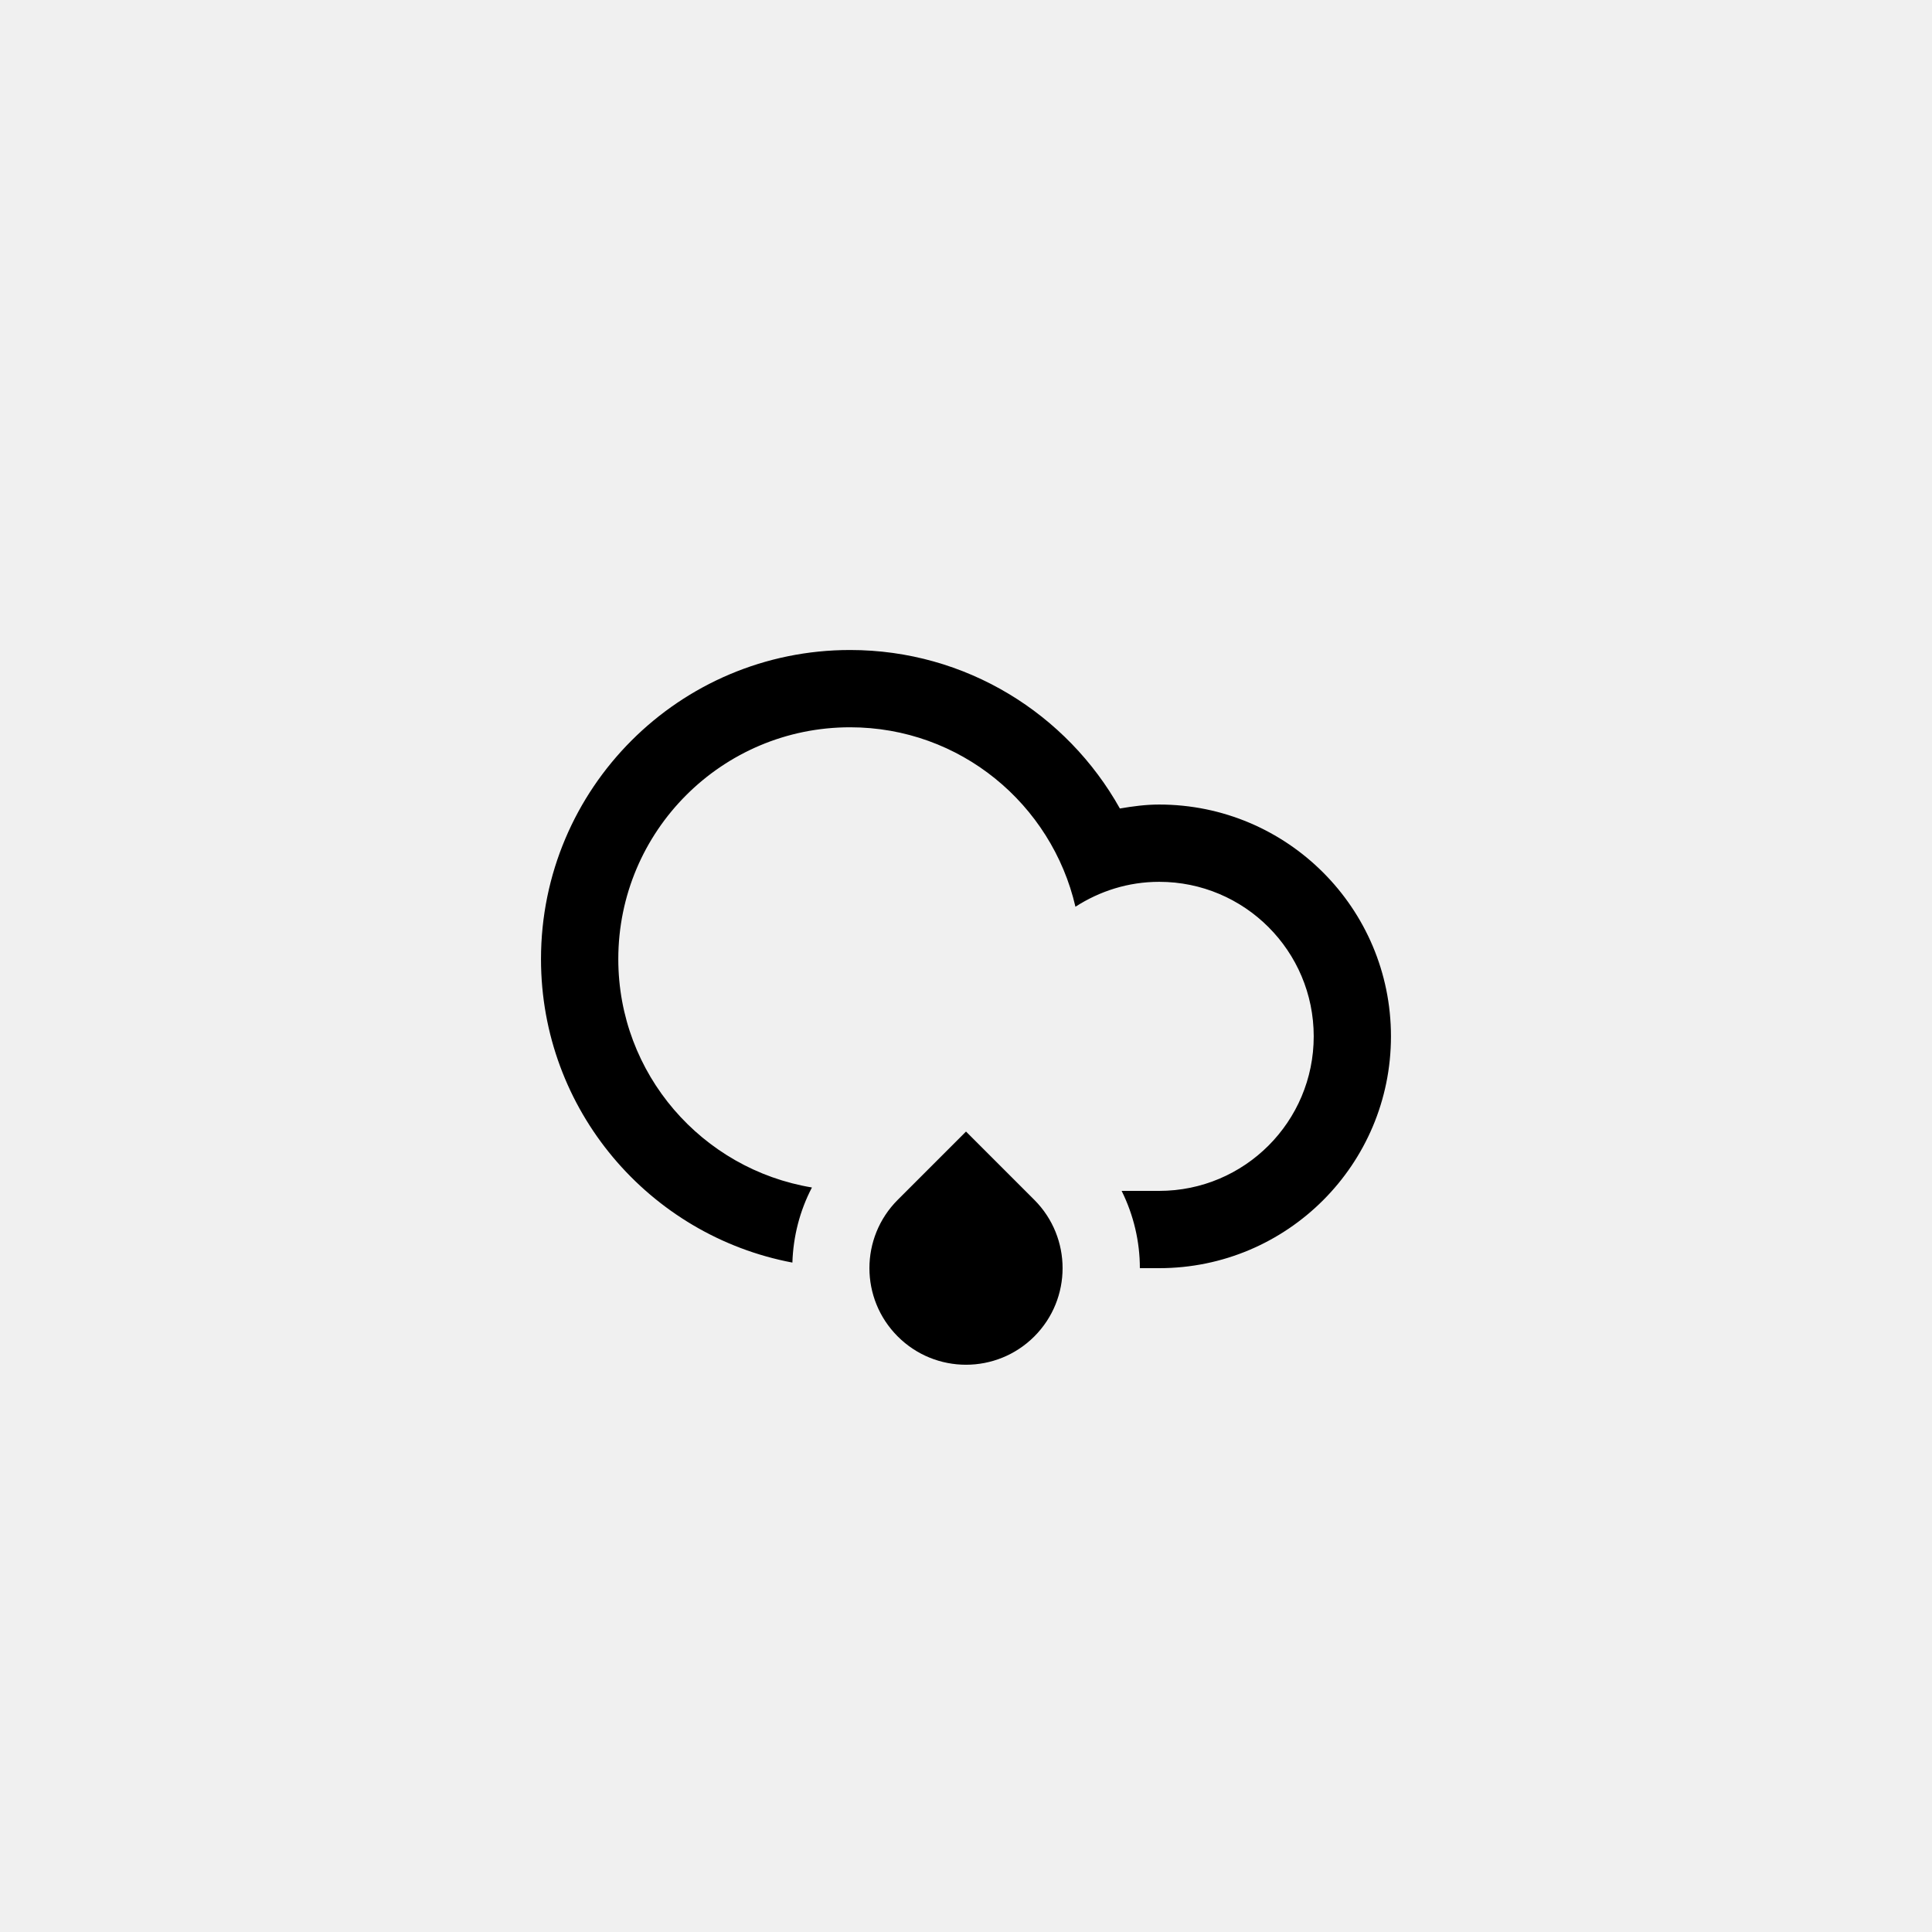
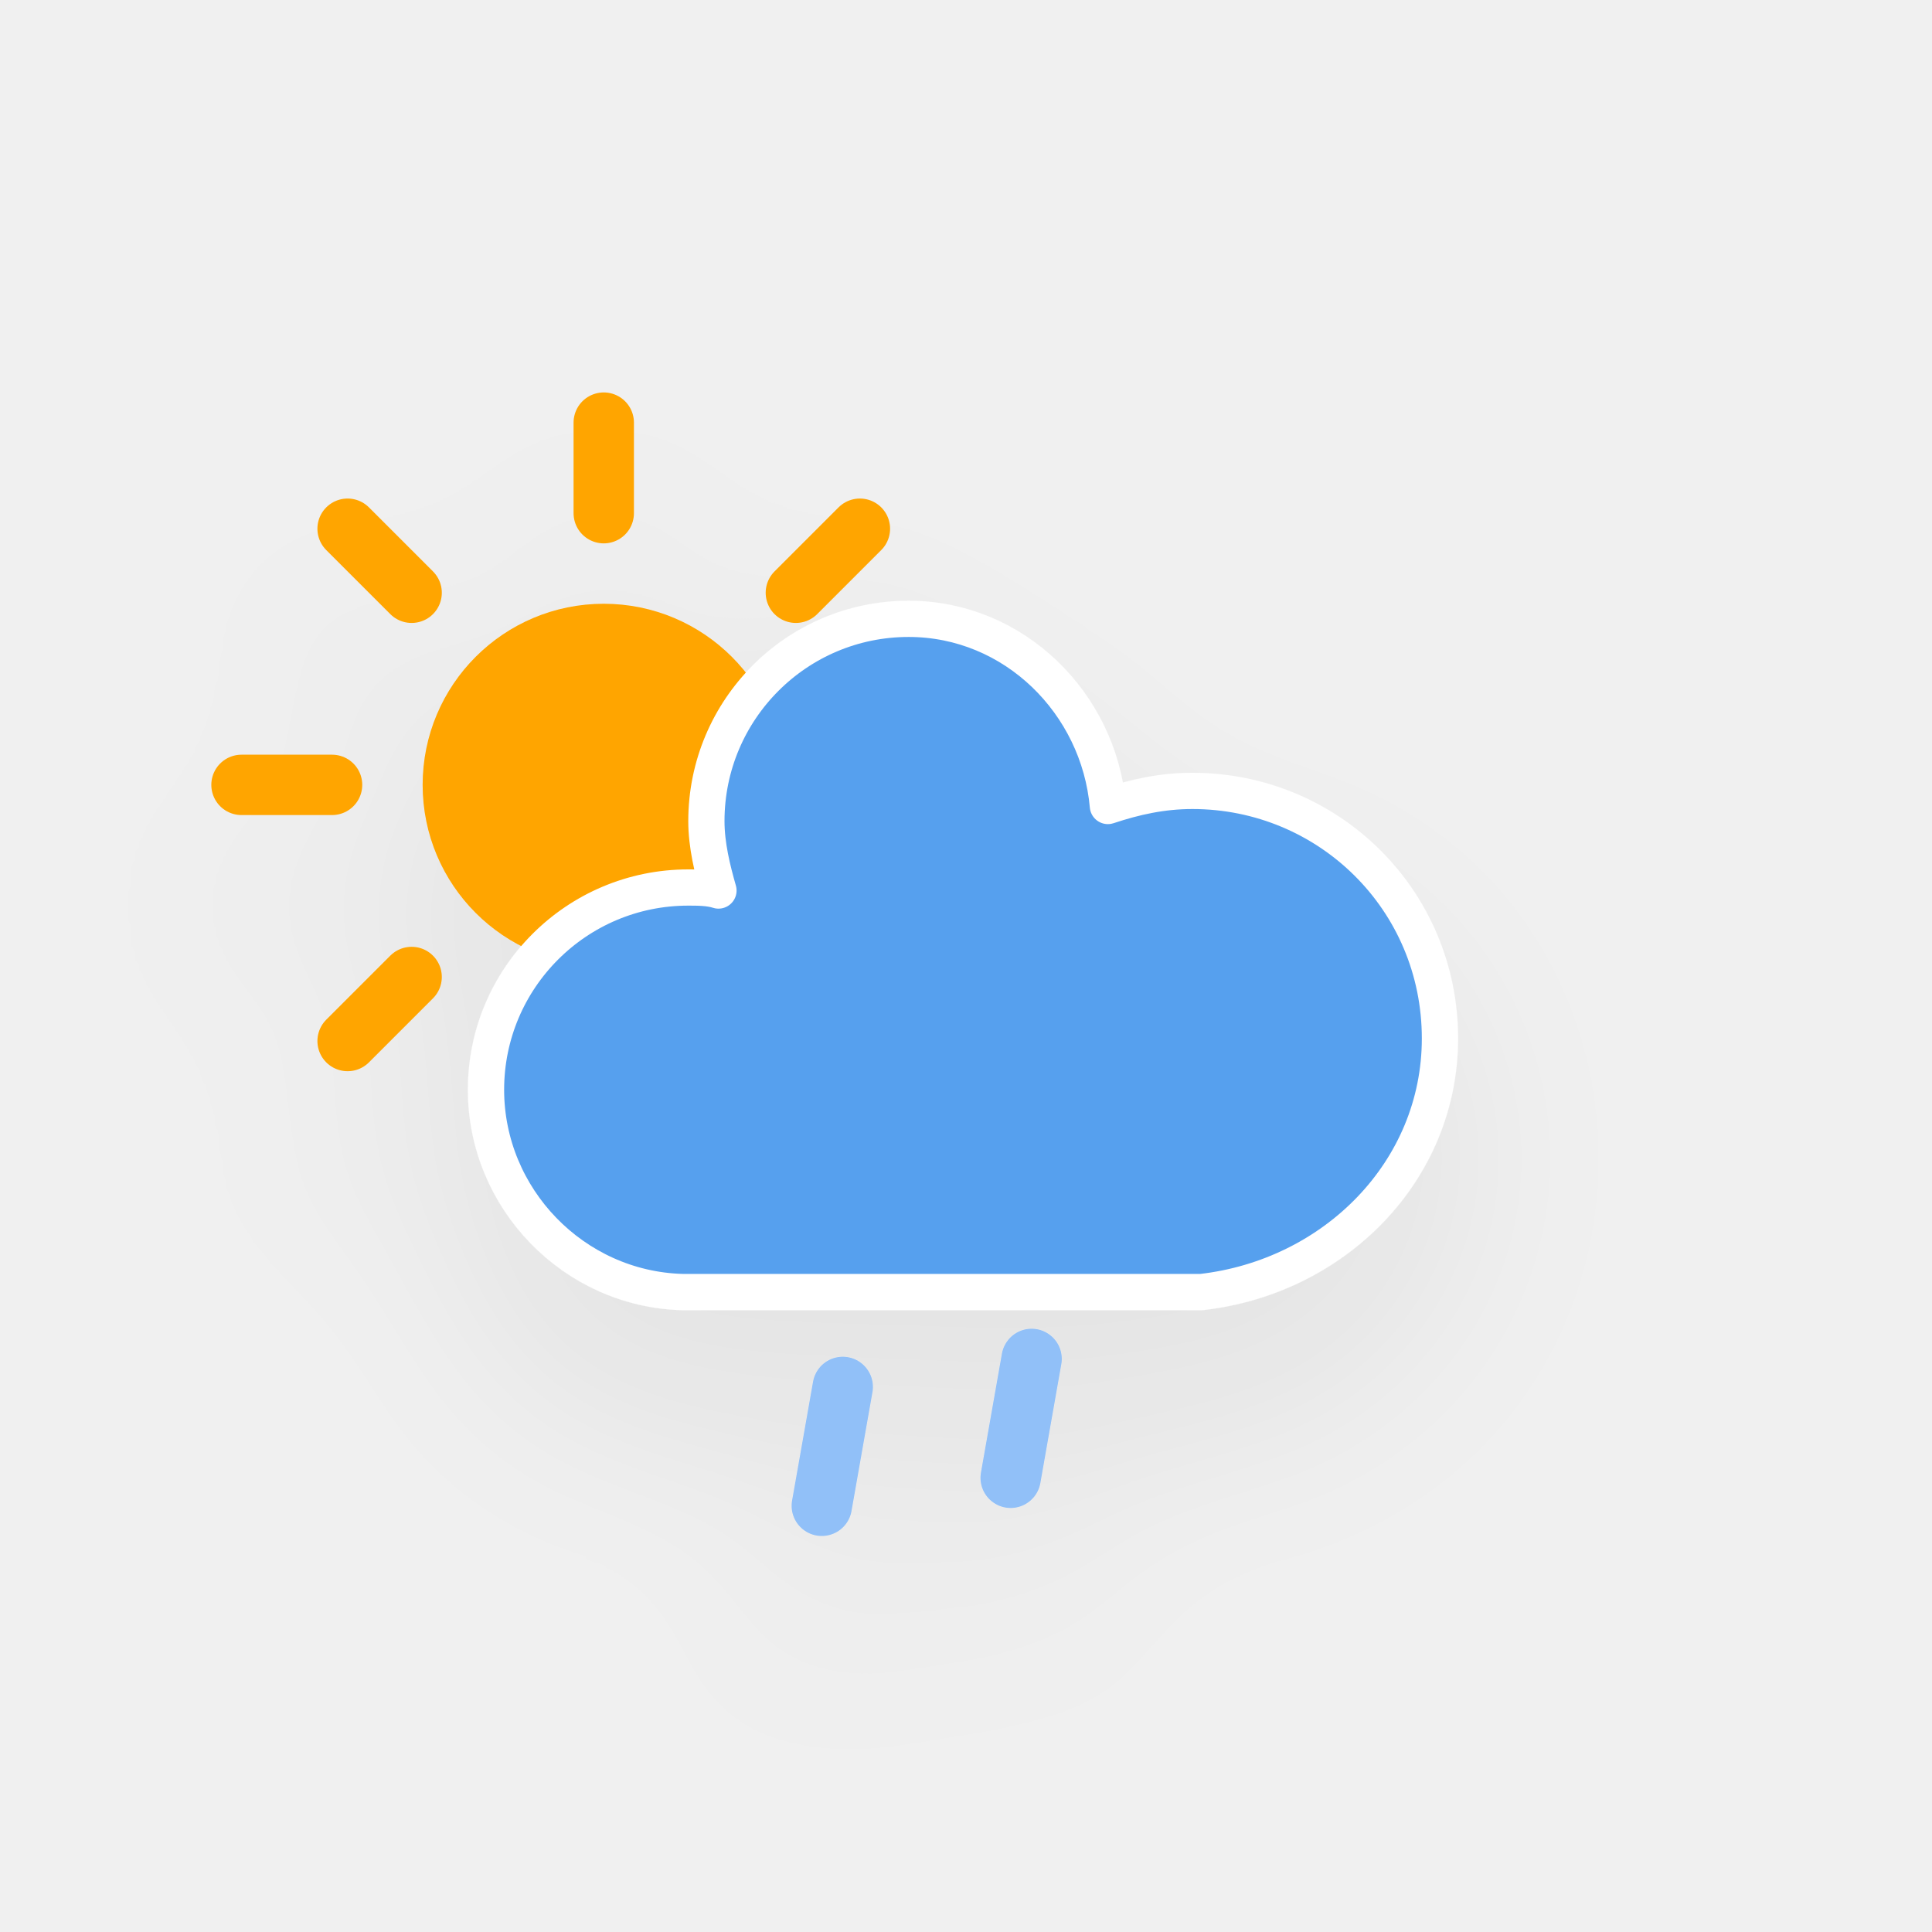
- <svg xmlns="http://www.w3.org/2000/svg" version="1.1" id="Layer_1" x="0px" y="0px" width="100px" height="100px" viewBox="0 0 100 100" enable-background="new 0 0 100 100" xml:space="preserve">
-   <path fill-rule="evenodd" clip-rule="evenodd" d="M59.999,65.64c-0.266,0-0.614,0-1,0c0-1.372-0.319-2.742-0.943-4  c0.777,0,1.451,0,1.943,0c4.418,0,7.999-3.58,7.999-7.998s-3.581-7.999-7.999-7.999c-1.6,0-3.083,0.481-4.334,1.29  c-1.231-5.316-5.973-9.289-11.664-9.289c-6.627,0-11.998,5.372-11.998,11.998c0,5.953,4.339,10.879,10.023,11.822  c-0.637,1.217-0.969,2.549-1.012,3.887c-7.406-1.399-13.012-7.895-13.012-15.709c0-8.835,7.162-15.998,15.998-15.998  c6.004,0,11.229,3.312,13.965,8.204c0.664-0.114,1.337-0.205,2.033-0.205c6.627,0,11.998,5.372,11.998,11.999  S66.626,65.64,59.999,65.64z M50.001,58.569l3.535,3.535c1.951,1.953,1.951,5.118,0,7.07c-1.953,1.953-5.119,1.953-7.07,0  c-1.953-1.952-1.953-5.117,0-7.07L50.001,58.569z" />
+ <svg xmlns="http://www.w3.org/2000/svg" version="1.1" width="64" height="64" viewbox="0 0 64 64">
+   <defs>
+     <filter id="blur" width="200%" height="200%">
+       <feGaussianBlur in="SourceAlpha" stdDeviation="3" />
+       <feOffset dx="0" dy="4" result="offsetblur" />
+       <feComponentTransfer>
+         <feFuncA type="linear" slope="0.05" />
+       </feComponentTransfer>
+       <feMerge>
+         <feMergeNode />
+         <feMergeNode in="SourceGraphic" />
+       </feMerge>
+     </filter>
+   </defs>
+   <g filter="url(#blur)" id="rainy-3">
+     <g transform="translate(20,10)">
+       <g transform="translate(0,16)">
+         <g class="am-weather-sun">
+           <g>
+             <line fifll="none" stroke="orange" stroke-linecap="round" stroke-width="2" transform="translate(0,9)" x1="0" x2="0" y1="0" y2="3" />
+           </g>
+           <g transform="rotate(45)">
+             <line fill="none" stroke="orange" stroke-linecap="round" stroke-width="2" transform="translate(0,9)" x1="0" x2="0" y1="0" y2="3" />
+           </g>
+           <g transform="rotate(90)">
+             <line fill="none" stroke="orange" stroke-linecap="round" stroke-width="2" transform="translate(0,9)" x1="0" x2="0" y1="0" y2="3" />
+           </g>
+           <g transform="rotate(135)">
+             <line fill="none" stroke="orange" stroke-linecap="round" stroke-width="2" transform="translate(0,9)" x1="0" x2="0" y1="0" y2="3" />
+           </g>
+           <g transform="rotate(180)">
+             <line fill="none" stroke="orange" stroke-linecap="round" stroke-width="2" transform="translate(0,9)" x1="0" x2="0" y1="0" y2="3" />
+           </g>
+           <g transform="rotate(225)">
+             <line fill="none" stroke="orange" stroke-linecap="round" stroke-width="2" transform="translate(0,9)" x1="0" x2="0" y1="0" y2="3" />
+           </g>
+           <g transform="rotate(270)">
+             <line fill="none" stroke="orange" stroke-linecap="round" stroke-width="2" transform="translate(0,9)" x1="0" x2="0" y1="0" y2="3" />
+           </g>
+           <g transform="rotate(315)">
+             <line fill="none" stroke="orange" stroke-linecap="round" stroke-width="2" transform="translate(0,9)" x1="0" x2="0" y1="0" y2="3" />
+           </g>
+         </g>
+         <circle cx="0" cy="0" fill="orange" r="5" stroke="orange" stroke-width="2" />
+       </g>
+       <g>
+         <path d="M47.7,35.4c0-4.6-3.7-8.2-8.2-8.2c-1,0-1.9,0.2-2.8,0.5c-0.3-3.4-3.1-6.2-6.6-6.2c-3.7,0-6.7,3-6.7,6.7c0,0.8,0.2,1.6,0.4,2.3    c-0.3-0.1-0.7-0.1-1-0.1c-3.7,0-6.7,3-6.7,6.7c0,3.6,2.9,6.6,6.5,6.7l17.2,0C44.2,43.3,47.7,39.8,47.7,35.4z" fill="#57A0EE" stroke="#FFFFFF" stroke-linejoin="round" stroke-width="1.2" transform="translate(-20,-11)" />
+       </g>
+     </g>
+     <g transform="translate(34,46), rotate(10)">
+       <line class="am-weather-rain-1" fill="none" stroke="#91C0F8" stroke-dasharray="4,7" stroke-linecap="round" stroke-width="2" transform="translate(-6,1)" x1="0" x2="0" y1="0" y2="8" />
+       <line class="am-weather-rain-2" fill="none" stroke="#91C0F8" stroke-dasharray="4,7" stroke-linecap="round" stroke-width="2" transform="translate(0,-1)" x1="0" x2="0" y1="0" y2="8" />
+     </g>
+   </g>
</svg>
